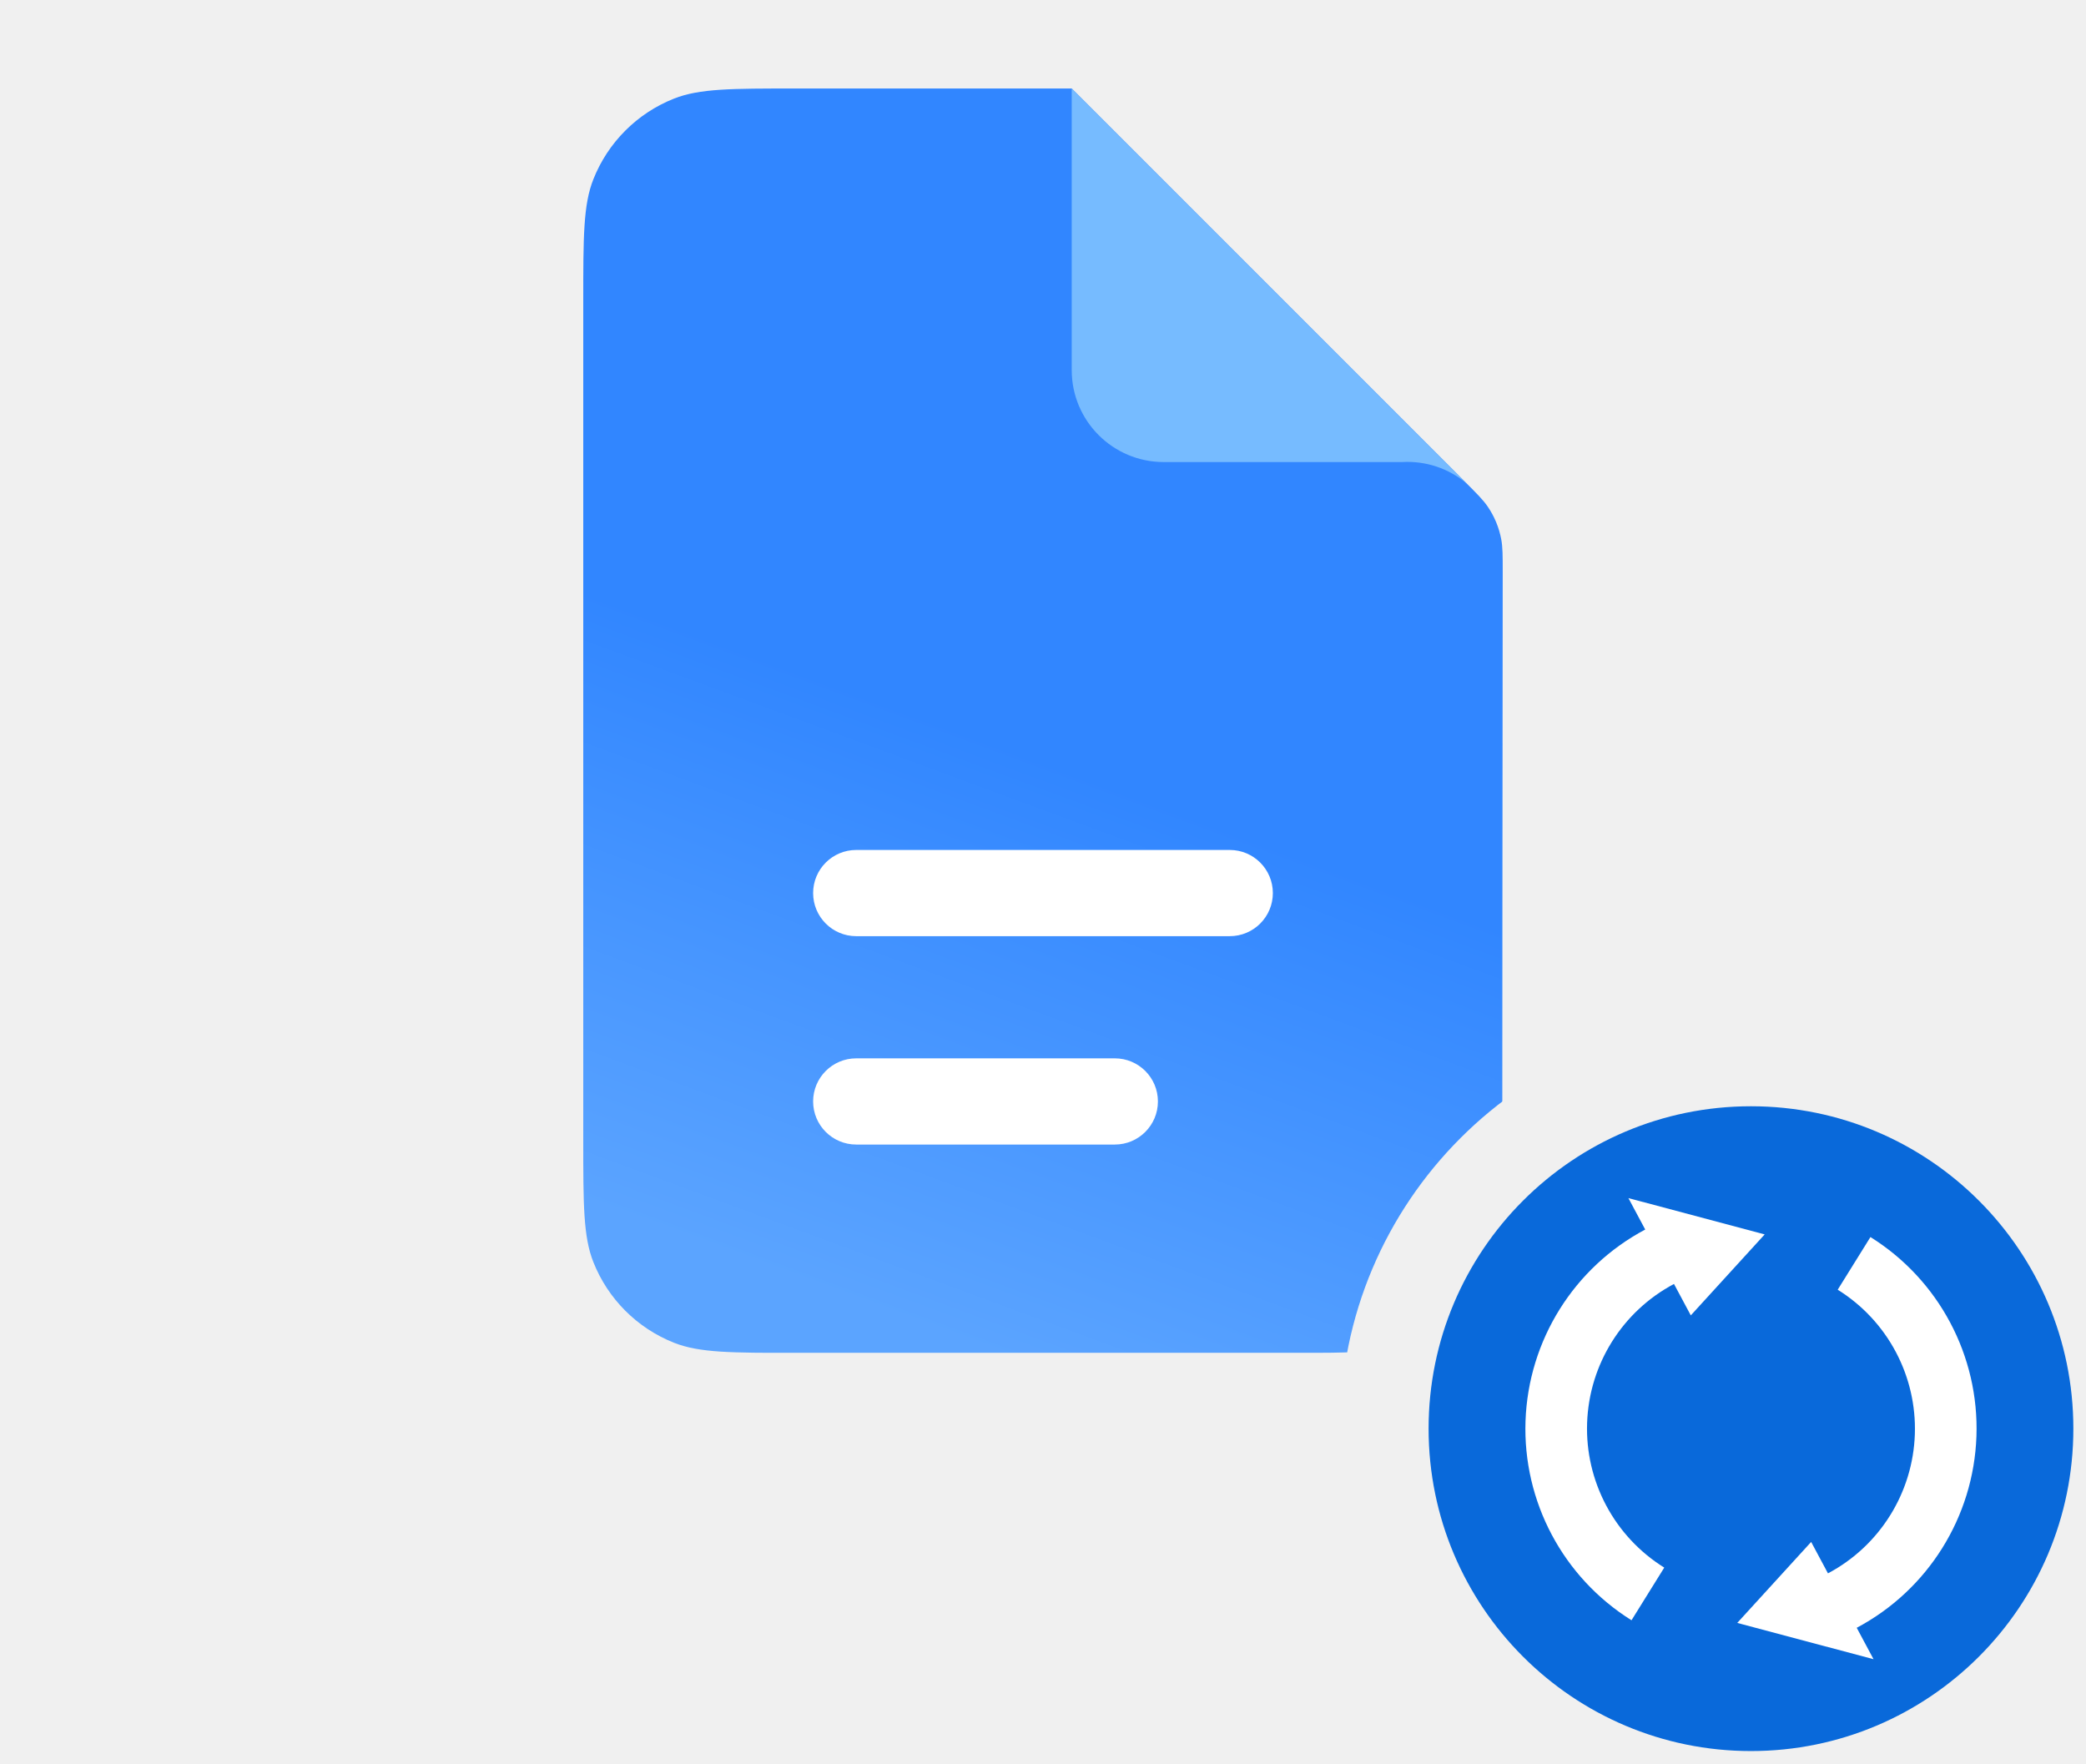
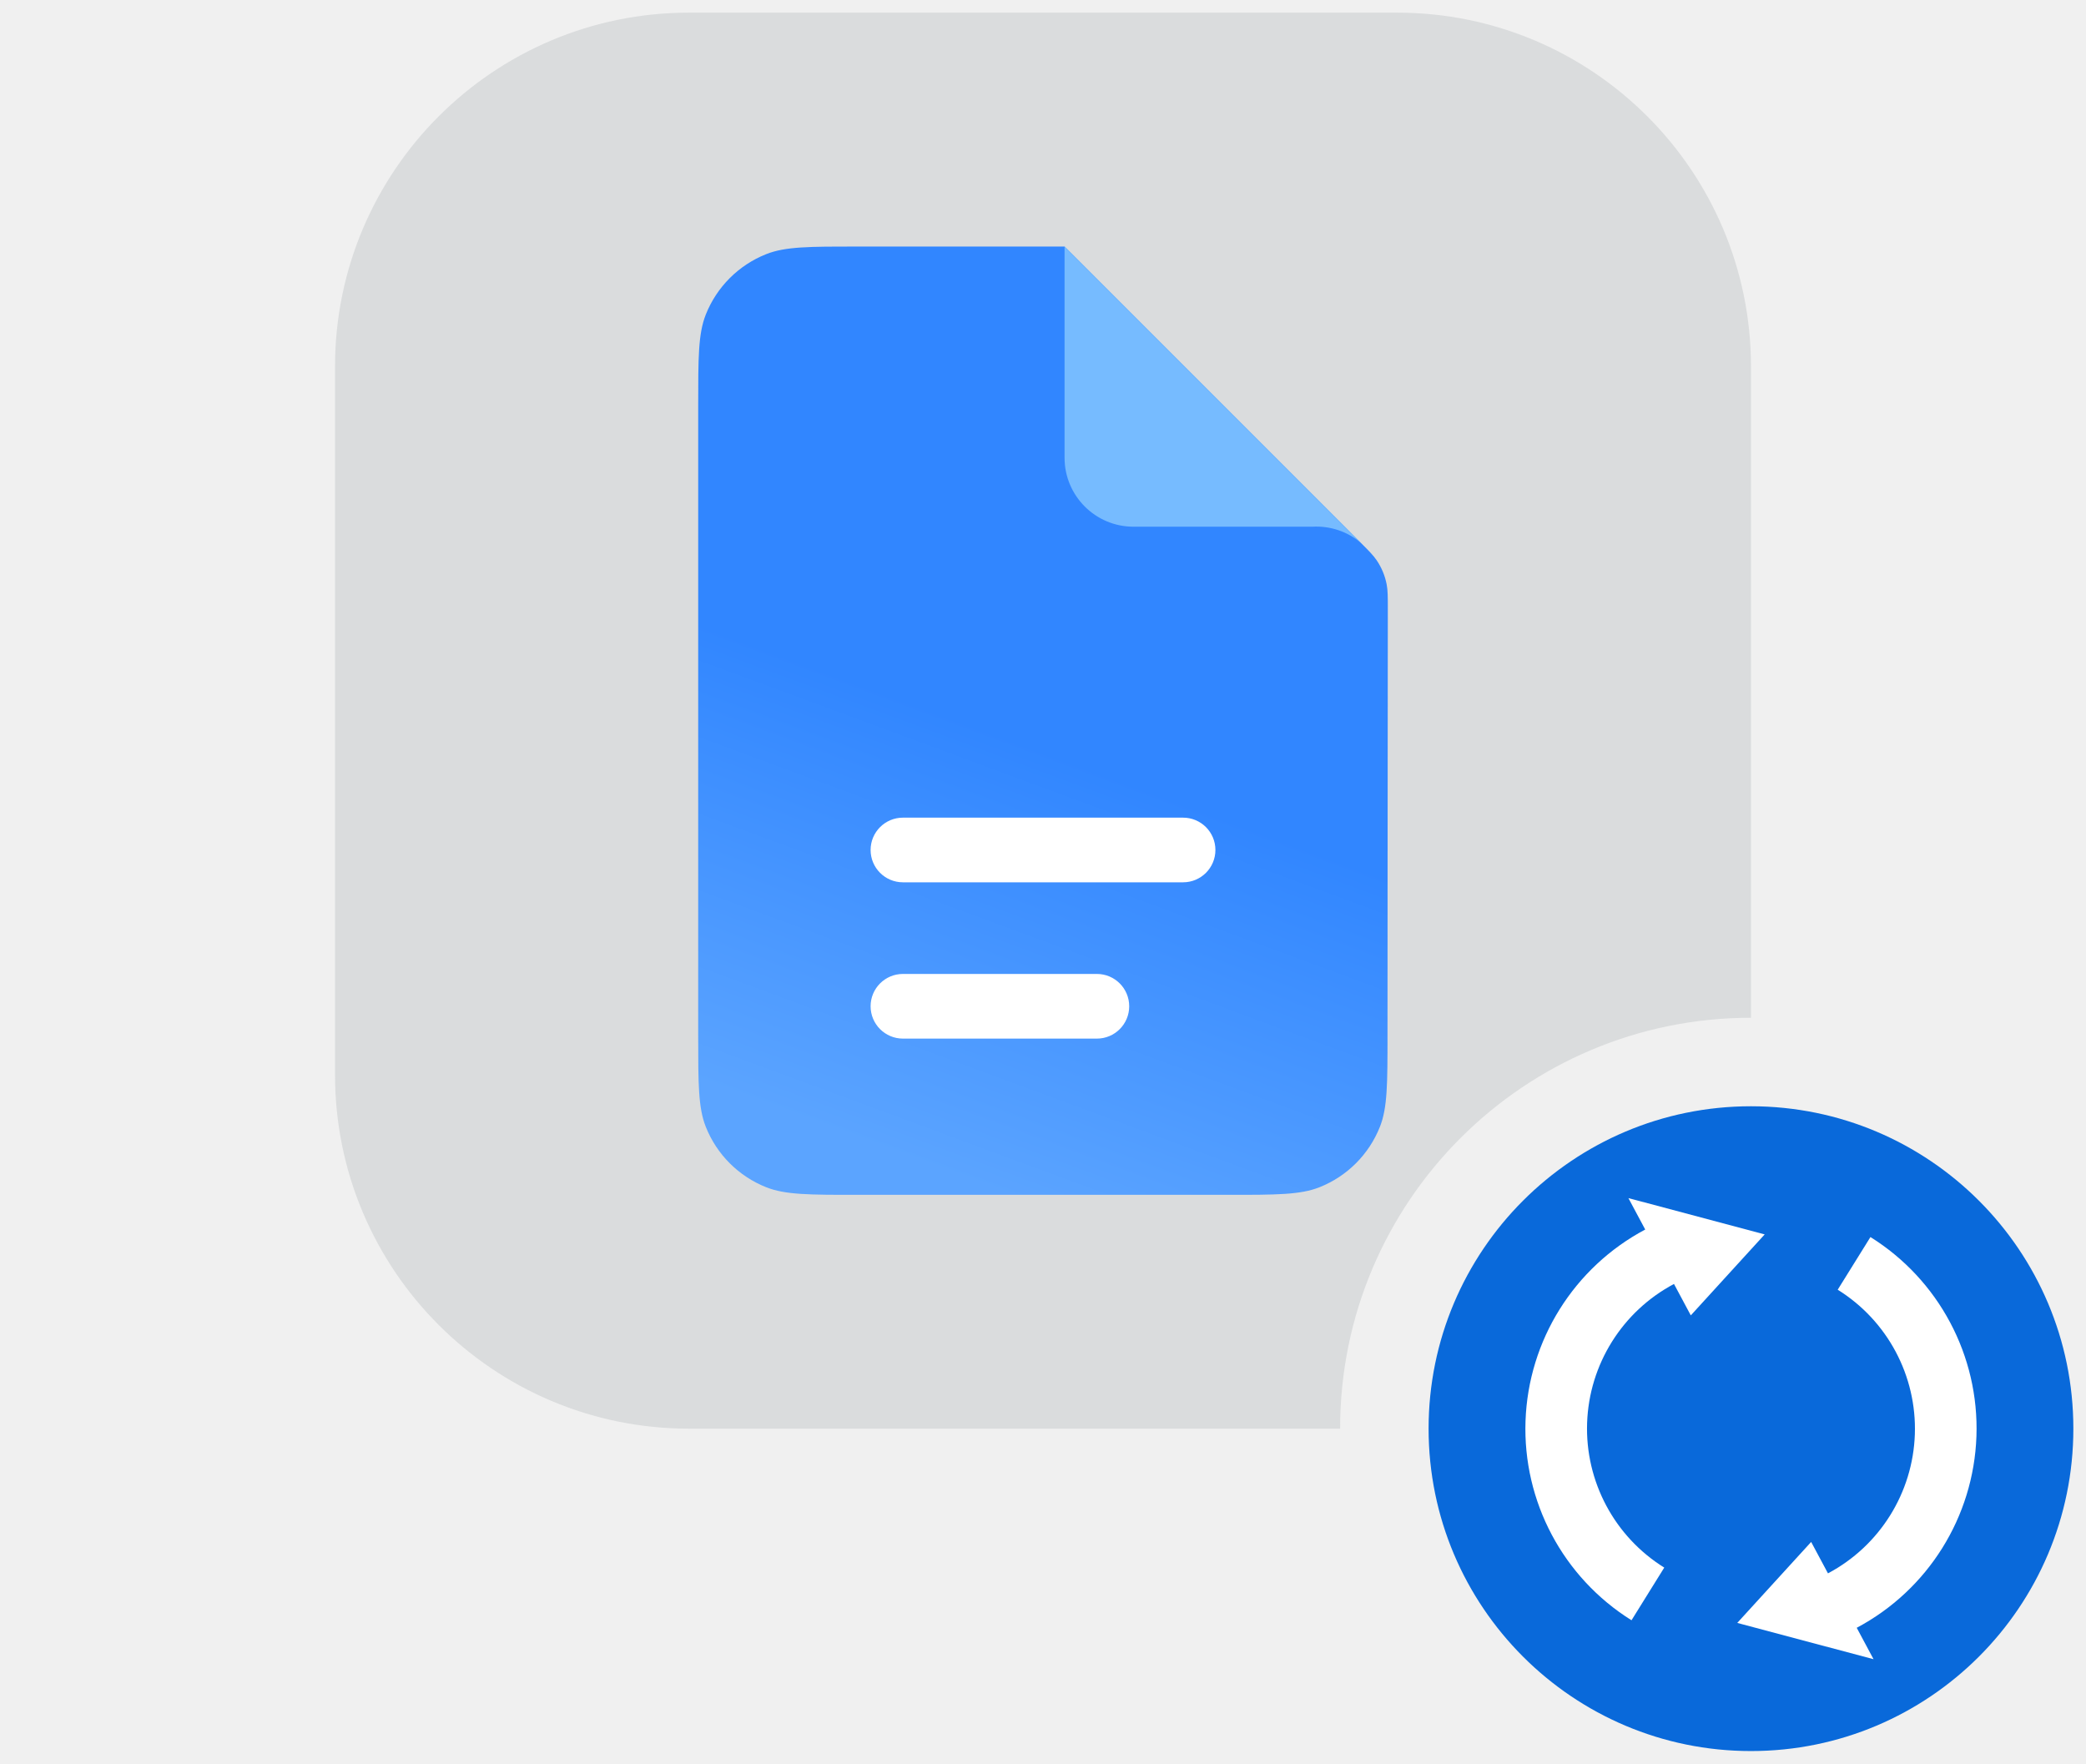
<svg xmlns="http://www.w3.org/2000/svg" viewBox="-53 -2 330 279" role="img">
  <defs>
    <clipPath id="gds-c">
      <path d="M130.334 184H61.6c-8.944 0-13.415 0-16.962-1.404a20 20 0 0 1-11.233-11.234C32 167.815 32 163.343 32 154.4V37.6c0-8.944 0-13.415 1.405-16.962a20 20 0 0 1 11.233-11.233C48.185 8 52.657 8 61.6 8H100l54.793 54.793v0c1.661 1.661 2.492 2.491 3.13 3.43a11.99 11.99 0 0 1 1.862 4.501c.212 1.115.212 2.301.21 4.673-.035 48.919-.057 49.401-.058 78.968 0 8.966 0 13.45-1.405 16.997a20 20 0 0 1-11.233 11.233C143.752 184 139.279 184 130.334 184Z" transform="matrix(6.250228 0 0 6.250228 -200.007 -50.002)" />
    </clipPath>
    <linearGradient id="gds-g" gradientUnits="userSpaceOnUse" x1="96" y1="59.3" x2="54.6" y2="171.3" gradientTransform="matrix(6.250228 0 0 6.250228 -200.007 -50.002)">
      <stop offset=".33" stop-color="#3186FF" />
      <stop offset="1" stop-color="#5BA4FF" />
    </linearGradient>
    <mask id="gds-m" maskUnits="userSpaceOnUse" x="-53" y="-2" width="330" height="279">
      <rect x="-53" y="-2" width="330" height="279" fill="#fff" />
-       <circle cx="224" cy="224" r="65" />
+       <circle cx="224.00" cy="224.00" r="65" />
    </mask>
  </defs>
  <g mask="url(#gds-m)">
-     <g transform="translate(39.27 12.00) scale(0.18182)">
+     <rect width="224" height="224" rx="56" fill="#9AA0A6" fill-opacity=".25" />
+     <g transform="translate(57.453 37.000) scale(0.13637)">
      <g clip-path="url(#gds-c)">
        <rect width="800" height="1100" fill="url(#gds-g)" />
      </g>
      <path d="M768.7 343.7a80 80 0 0 0-56.2-18.7H505a80 80 0 0 1-80-80V0Z" fill="#76BBFF" />
      <rect x="200" y="662.5" width="400" height="75" rx="37.5" fill="#fff" />
      <rect x="200" y="843.8" width="300" height="75" rx="37.5" fill="#fff" />
    </g>
  </g>
  <g transform="translate(173 173)">
    <circle cx="51" cy="51" r="51" fill="#0969DA" />
    <g transform="translate(51 51) scale(0.7) translate(-51 -51)">
      <g fill="#fff" transform="translate(-137 -137)">
        <path d="M161.0 231.3A51.0 51.0 0 0 1 164.1 143.0L160.3 135.9L191.1 144.1L174.4 162.4L170.6 155.3A37.0 37.0 0 0 0 168.4 219.4Z" />
        <path d="M215.0 144.7A51.0 51.0 0 0 1 211.9 233.0L215.7 240.1L184.9 231.9L201.6 213.6L205.4 220.7A37.0 37.0 0 0 0 207.6 156.6Z" />
      </g>
    </g>
  </g>
</svg>
